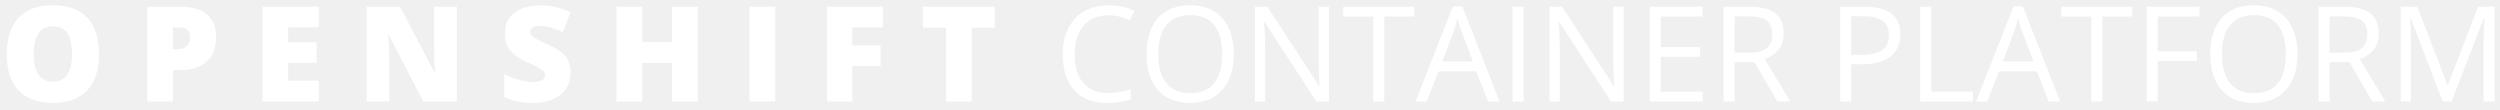
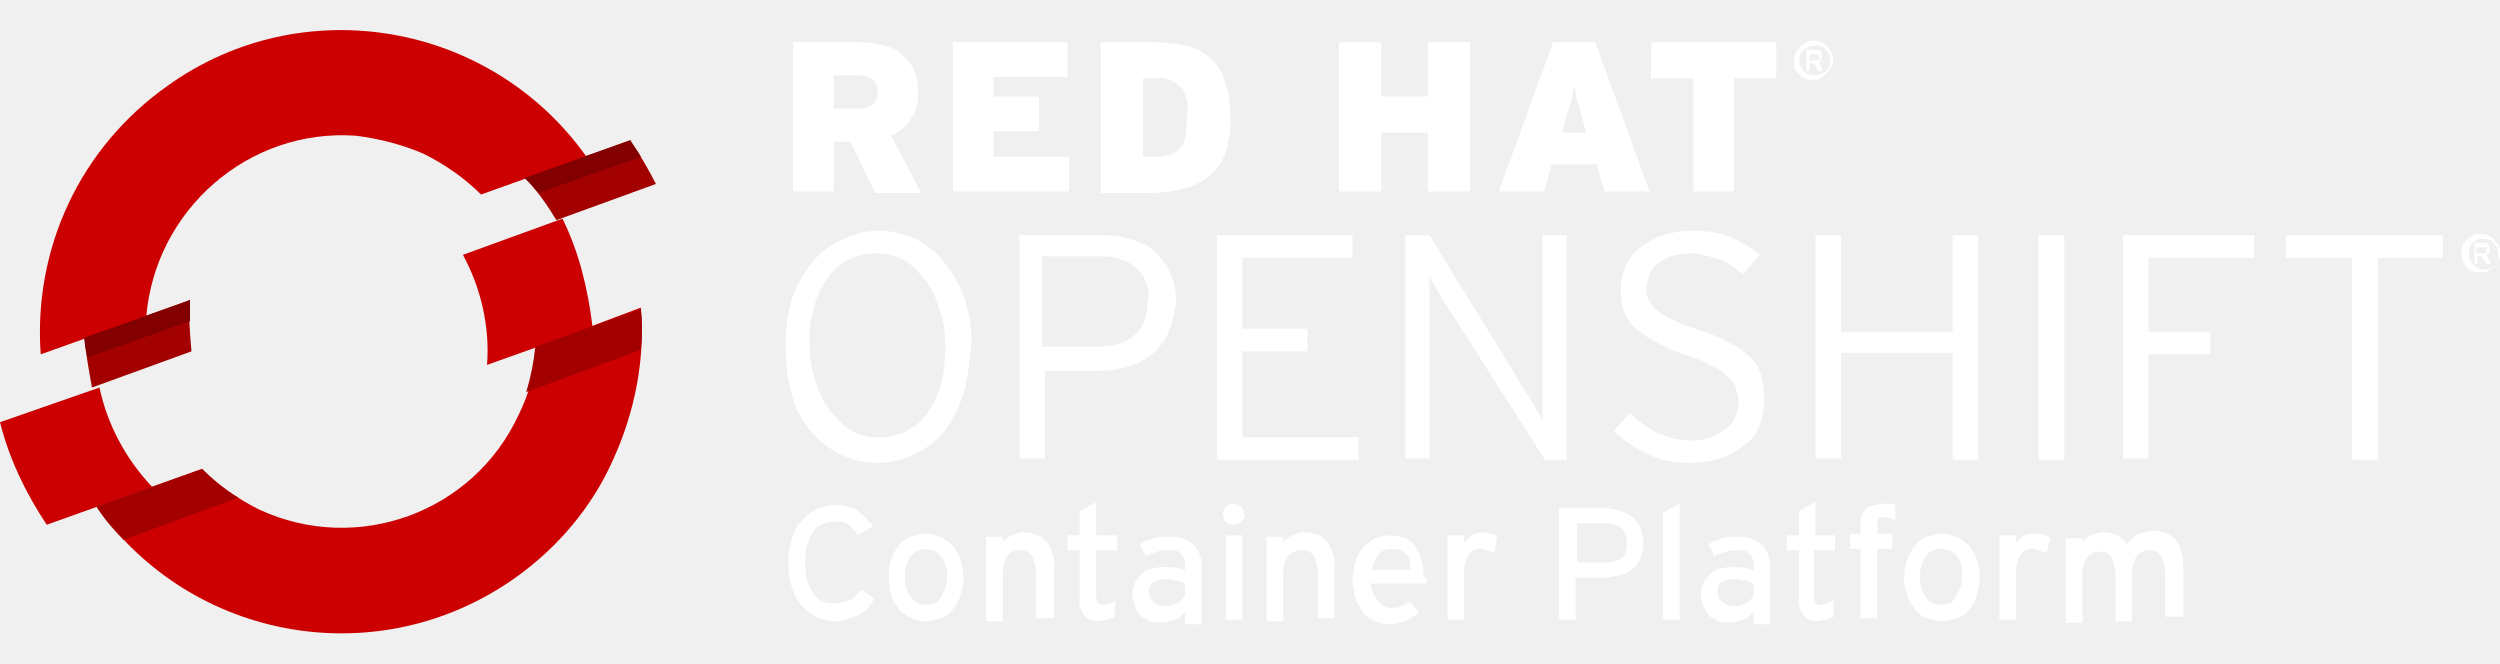
- <svg xmlns="http://www.w3.org/2000/svg" width="320" height="14" viewBox="0 0 320 14">
-   <g fill="#fff">
-     <path d="M12.667 6.916c0 2.042-.5 3.594-1.502 4.656-1.002 1.063-2.47 1.594-4.4 1.594-1.904 0-3.363-.534-4.38-1.602C1.372 10.496.864 8.94.864 6.9c0-2.02.505-3.563 1.515-4.63C3.388 1.207 4.856.674 6.782.674c1.93 0 3.395.53 4.39 1.586.997 1.056 1.495 2.608 1.495 4.656zm-8.35 0c0 2.346.816 3.52 2.448 3.52.83 0 1.446-.286 1.847-.856.4-.57.602-1.458.602-2.664 0-1.212-.203-2.107-.61-2.686-.407-.578-1.014-.867-1.822-.867-1.644 0-2.466 1.184-2.466 3.553zm23.35-2.192c0 1.356-.4 2.403-1.2 3.142-.8.74-1.936 1.108-3.408 1.108h-.923V13h-3.28V.864h4.202c1.53 0 2.683.335 3.452 1.005.77.668 1.154 1.62 1.154 2.854zM22.136 6.3h.598c.492 0 .884-.137 1.174-.414.29-.276.435-.658.435-1.145 0-.818-.454-1.228-1.36-1.228h-.848v2.79zM40.805 13H33.6V.864h7.205v2.632h-3.927v1.91h3.636v2.63h-3.636v2.29h3.927V13zm17.68 0h-4.3l-4.433-8.55h-.075c.105 1.345.158 2.37.158 3.08V13H46.93V.864h4.283l4.416 8.434h.05c-.08-1.223-.117-2.205-.117-2.947V.865h2.92V13zm14.558-3.686c0 .753-.19 1.42-.573 2.005-.382.583-.932 1.037-1.652 1.36-.72.324-1.563.486-2.53.486-.81 0-1.487-.057-2.035-.17-.548-.114-1.118-.31-1.71-.594V9.48c.625.32 1.276.572 1.95.752.676.18 1.296.27 1.86.27.487 0 .844-.085 1.07-.254.228-.168.34-.386.34-.65 0-.167-.044-.313-.136-.437-.09-.124-.238-.25-.44-.377s-.74-.387-1.614-.78c-.792-.36-1.385-.708-1.78-1.046-.396-.338-.69-.725-.88-1.162-.192-.437-.287-.955-.287-1.552 0-1.118.407-1.99 1.22-2.615.814-.625 1.93-.938 3.354-.938 1.256 0 2.537.29 3.843.872l-1.004 2.53c-1.136-.52-2.115-.78-2.94-.78-.426 0-.736.076-.93.225-.193.15-.29.335-.29.556 0 .238.123.45.37.64.246.188.914.53 2.004 1.03 1.046.47 1.772.974 2.18 1.514.406.54.61 1.218.61 2.037zM89.32 13h-3.296V8.053h-3.81V13H78.92V.864h3.294v4.5h3.81v-4.5h3.296V13zm6.623 0V.864h3.295V13h-3.295zm13.147 0h-3.23V.864h7.173v2.632h-3.943v2.316h3.636v2.63h-3.636V13zm15.29 0h-3.28V3.545h-2.963V.865h9.197v2.68h-2.955V13z" />
-     <path d="M141.865 1.952c-1.334 0-2.387.444-3.16 1.332-.77.888-1.157 2.104-1.157 3.648 0 1.588.372 2.815 1.117 3.682.744.866 1.805 1.3 3.183 1.3.847 0 1.812-.154 2.897-.458v1.237c-.84.315-1.88.473-3.113.473-1.787 0-3.166-.542-4.138-1.627-.97-1.086-1.456-2.627-1.456-4.624 0-1.25.233-2.347.7-3.288.47-.94 1.144-1.665 2.026-2.174.883-.51 1.922-.764 3.117-.764 1.274 0 2.386.232 3.338.697L144.62 2.6c-.918-.433-1.837-.648-2.755-.648zm16.062 4.964c0 1.942-.49 3.47-1.474 4.582-.982 1.112-2.347 1.668-4.096 1.668-1.788 0-3.167-.546-4.138-1.64-.972-1.092-1.458-2.635-1.458-4.627 0-1.977.487-3.508 1.46-4.596.975-1.087 2.36-1.63 4.152-1.63 1.743 0 3.104.553 4.084 1.66.98 1.106 1.47 2.634 1.47 4.582zm-9.67 0c0 1.643.35 2.89 1.05 3.74.7.848 1.716 1.273 3.05 1.273 1.345 0 2.36-.424 3.046-1.27.687-.848 1.03-2.095 1.03-3.744 0-1.633-.342-2.87-1.026-3.715-.683-.843-1.694-1.265-3.033-1.265-1.345 0-2.368.425-3.068 1.274-.7.85-1.05 2.084-1.05 3.706zM170.11 13h-1.61L161.87 2.815h-.067c.09 1.195.133 2.29.133 3.287V13h-1.303V.864h1.594l6.615 10.144h.067c-.012-.15-.037-.63-.076-1.44-.04-.81-.053-1.39-.042-1.74V.865h1.32V13zm7.073 0h-1.412V2.118h-3.843V.864h9.098v1.254h-3.843V13zm13.297 0l-1.51-3.86h-4.865L182.613 13h-1.427L185.983.814h1.187L191.943 13h-1.46zm-1.95-5.13l-1.41-3.76c-.184-.476-.372-1.06-.566-1.752-.122.532-.296 1.115-.523 1.752l-1.428 3.76h3.927zm5.08 5.13V.864h1.41V13h-1.41zm14.22 0h-1.61l-6.634-10.185h-.066c.09 1.195.133 2.29.133 3.287V13h-1.303V.864h1.593l6.616 10.144h.067c-.01-.15-.036-.63-.074-1.44-.04-.81-.053-1.39-.042-1.74V.865h1.32V13zm10.1 0h-6.764V.864h6.765v1.254h-5.354v3.91h5.03V7.27h-5.03v4.466h5.353V13zm4.102-5.047V13h-1.41V.864h3.327c1.49 0 2.59.285 3.3.855.712.57 1.067 1.427 1.067 2.572 0 1.605-.813 2.69-2.44 3.254L229.172 13h-1.668l-2.94-5.047h-2.53zm0-1.212h1.934c.996 0 1.726-.197 2.19-.592.466-.396.698-.99.698-1.78 0-.803-.236-1.382-.71-1.736-.472-.354-1.232-.53-2.278-.53h-1.834v4.64zm21.208-2.34c0 1.23-.42 2.174-1.257 2.835-.84.66-2.038.992-3.6.992h-1.427V13h-1.41V.864h3.145c3.033 0 4.55 1.18 4.55 3.536zm-6.284 2.615h1.27c1.25 0 2.156-.202 2.715-.606.56-.405.838-1.052.838-1.943 0-.803-.262-1.4-.787-1.793-.526-.393-1.345-.59-2.457-.59h-1.578v4.93zM245.782 13V.864h1.41v10.858h5.355V13h-6.765zm16.452 0l-1.51-3.86h-4.865L254.364 13h-1.428L257.736.814h1.187L263.695 13h-1.46zm-1.95-5.13l-1.41-3.76c-.184-.476-.372-1.06-.566-1.752-.122.532-.296 1.115-.523 1.752l-1.428 3.76h3.927zM269.1 13h-1.412V2.118h-3.843V.864h9.097v1.254H269.1V13zm7.08 0h-1.41V.864h6.764v1.254h-5.354v4.44h5.03v1.254h-5.03V13zm17.896-6.084c0 1.942-.49 3.47-1.473 4.582-.982 1.112-2.348 1.668-4.097 1.668-1.787 0-3.166-.546-4.138-1.64-.97-1.092-1.456-2.635-1.456-4.627 0-1.977.487-3.508 1.46-4.596.975-1.087 2.358-1.63 4.15-1.63 1.744 0 3.105.553 4.085 1.66.98 1.106 1.47 2.634 1.47 4.582zm-9.67 0c0 1.643.35 2.89 1.05 3.74.7.848 1.717 1.273 3.05 1.273 1.345 0 2.36-.424 3.047-1.27.686-.848 1.03-2.095 1.03-3.744 0-1.633-.343-2.87-1.026-3.715-.684-.843-1.695-1.265-3.034-1.265-1.345 0-2.367.425-3.067 1.274-.7.85-1.05 2.084-1.05 3.706zm13.787 1.037V13h-1.41V.864h3.328c1.49 0 2.59.285 3.3.855.712.57 1.067 1.427 1.067 2.572 0 1.605-.813 2.69-2.44 3.254L305.332 13h-1.668l-2.94-5.047h-2.53zm0-1.212h1.934c.997 0 1.727-.197 2.192-.592.464-.396.696-.99.696-1.78 0-.803-.236-1.382-.71-1.736-.473-.354-1.232-.53-2.278-.53h-1.835v4.64zm14.47 6.26l-4.12-10.758h-.065c.078.852.116 1.865.116 3.038V13h-1.303V.864h2.126l3.843 10.01h.066l3.876-10.01h2.11V13h-1.413V5.18c0-.896.038-1.87.116-2.92h-.067L313.8 13h-1.138z" />
+ <svg xmlns="http://www.w3.org/2000/svg" version="1.1" id="Layer_1" x="0px" y="0px" width="165.8px" height="44px" viewBox="0 0 165.8 44" style="enable-background:new 0 0 165.8 44;" xml:space="preserve">
+   <style type="text/css">
+ 	.st0{fill:#FFFFFF;}
+ 	.st1{fill:#A30000;}
+ 	.st2{fill:#CC0000;}
+ 	.st3{fill:#820000;}
+ </style>
+   <g>
+     <path class="st0" d="M58,12.7l-1.6-3.3h-1.1v3.3h-2.7V2.8H57c0.5,0,1.1,0.1,1.6,0.2c0.4,0.1,0.9,0.3,1.2,0.6c0.3,0.3,0.6,0.6,0.8,1   c0.2,0.5,0.3,1,0.3,1.5c0,0.6-0.1,1.3-0.5,1.8c-0.3,0.5-0.8,0.9-1.3,1.1l2,3.8H58z M57.9,5.3C57.6,5.1,57.3,5,57,5h-1.7v2.2h1.6   c0.4,0,0.7-0.1,1-0.3c0.2-0.2,0.3-0.5,0.3-0.8C58.2,5.8,58.1,5.5,57.9,5.3z" />
+     <path class="st0" d="M63.2,12.7V2.8h7.6v2.3h-4.9v1.3h3v2.3h-3v1.7h5v2.3H63.2z" />
+     <path class="st0" d="M81.3,10.1c-0.2,0.6-0.6,1.1-1,1.5c-0.5,0.4-1.1,0.7-1.7,0.9c-0.8,0.2-1.5,0.3-2.3,0.3H73V2.8h3.5   c0.7,0,1.4,0.1,2.1,0.2c0.6,0.1,1.1,0.4,1.6,0.8c0.5,0.4,0.8,0.9,1,1.5c0.3,0.8,0.4,1.6,0.4,2.4C81.7,8.5,81.5,9.3,81.3,10.1z    M78.7,6.6c-0.1-0.3-0.2-0.6-0.4-0.8c-0.2-0.2-0.4-0.4-0.7-0.5c-0.4-0.1-0.7-0.2-1.1-0.1h-0.7v5.2h0.6c0.4,0,0.7,0,1.1-0.1   c0.3-0.1,0.5-0.2,0.7-0.4c0.2-0.2,0.4-0.5,0.4-0.8c0.1-0.4,0.1-0.8,0.1-1.2C78.8,7.3,78.8,7,78.7,6.6L78.7,6.6z" />
+     <path class="st0" d="M94.7,12.7V8.8h-3.1v3.9h-2.8V2.8h2.8v3.6h3.1V2.8h2.8v9.9H94.7z" />
+     <path class="st0" d="M106.4,12.7l-0.5-1.8h-3l-0.5,1.8h-3l3.6-9.9h2.8l3.6,9.9H106.4z M105,8.1l-0.2-0.8l-0.2-0.6   c-0.1-0.2-0.1-0.4-0.1-0.5c0-0.2-0.1-0.3-0.1-0.5c0,0.2-0.1,0.3-0.1,0.5c0,0.2-0.1,0.3-0.1,0.5L104,7.3c-0.1,0.2-0.1,0.5-0.2,0.8   l-0.2,0.7h1.6L105,8.1z" />
+     <path class="st0" d="M115,5.2v7.5h-2.7V5.2h-2.8V2.8h8.3v2.4H115z" />
+     <path class="st0" d="M121.4,4.5c-0.1,0.2-0.2,0.3-0.3,0.4c-0.1,0.1-0.3,0.2-0.4,0.3c-0.2,0.1-0.3,0.1-0.5,0.1c-0.2,0-0.3,0-0.5-0.1   c-0.2-0.1-0.3-0.2-0.4-0.3c-0.1-0.1-0.2-0.3-0.3-0.4C119,4.3,119,4.2,119,4c0-0.2,0-0.3,0.1-0.5c0.1-0.2,0.2-0.3,0.3-0.4   c0.1-0.1,0.3-0.2,0.4-0.3c0.2-0.1,0.3-0.1,0.5-0.1c0.2,0,0.3,0,0.5,0.1c0.2,0.1,0.3,0.2,0.4,0.3c0.1,0.1,0.2,0.3,0.3,0.4   C121.6,3.8,121.6,4.2,121.4,4.5z M121.3,3.6c-0.1-0.1-0.1-0.2-0.2-0.3c-0.1-0.1-0.2-0.2-0.3-0.2c-0.3-0.1-0.6-0.1-0.9,0   c-0.1,0.1-0.2,0.1-0.3,0.2c-0.1,0.1-0.2,0.2-0.2,0.3c-0.1,0.3-0.1,0.6,0,0.8c0.1,0.1,0.1,0.2,0.2,0.3c0.3,0.3,0.8,0.4,1.2,0.2   c0.1-0.1,0.2-0.1,0.3-0.2c0.1-0.1,0.2-0.2,0.2-0.3C121.4,4.2,121.4,3.9,121.3,3.6L121.3,3.6z M120.8,4c-0.1,0.1-0.1,0.1-0.2,0.1   l0.3,0.6h-0.3l-0.3-0.5H120v0.5h-0.2V3.3h0.6c0.1,0,0.1,0,0.2,0c0.1,0,0.1,0,0.1,0.1c0,0,0.1,0.1,0.1,0.1c0,0.1,0,0.1,0,0.2   C120.8,3.8,120.8,3.9,120.8,4L120.8,4z M120.5,3.6c0,0-0.1,0-0.2,0H120v0.4h0.4c0.1,0,0.1,0,0.2,0c0,0,0.1-0.1,0.1-0.1   C120.6,3.7,120.6,3.6,120.5,3.6z" />
+     <path class="st0" d="M63.9,26.1c-0.3,0.9-0.7,1.7-1.2,2.4c-0.5,0.7-1.2,1.2-2,1.6c-0.8,0.4-1.7,0.6-2.5,0.6c-1.7,0-3.4-0.8-4.5-2.2   c-0.6-0.7-1-1.5-1.2-2.4c-0.3-1-0.4-2.1-0.4-3.1c0-1,0.1-2.1,0.4-3.1c0.3-0.9,0.7-1.7,1.3-2.4c0.5-0.7,1.2-1.2,2-1.6   c0.8-0.4,1.7-0.6,2.5-0.6c1.7,0,3.4,0.8,4.4,2.2c0.6,0.7,1,1.6,1.3,2.4c0.3,1,0.5,2,0.4,3.1C64.3,24,64.2,25.1,63.9,26.1z    M62.3,20.5c-0.2-0.7-0.5-1.4-1-2c-0.4-0.5-0.9-1-1.4-1.3c-0.6-0.3-1.2-0.4-1.8-0.4c-0.6,0-1.2,0.1-1.8,0.4c-0.6,0.3-1,0.7-1.4,1.2   c-0.4,0.6-0.7,1.2-0.9,1.9c-0.2,0.8-0.4,1.7-0.3,2.5c0,0.9,0.1,1.7,0.4,2.5c0.2,0.7,0.5,1.4,1,2c0.4,0.5,0.9,1,1.4,1.3   c0.6,0.3,1.2,0.4,1.8,0.4c0.6,0,1.2-0.1,1.8-0.4c0.6-0.3,1.1-0.7,1.4-1.2c0.4-0.6,0.7-1.2,0.9-1.9c0.2-0.8,0.3-1.7,0.3-2.5   C62.7,22.2,62.6,21.3,62.3,20.5z" />
+     <path class="st0" d="M77.5,22c-0.2,0.6-0.6,1-1,1.4c-0.5,0.4-1,0.7-1.6,0.9c-0.7,0.2-1.4,0.3-2,0.3h-3.6v5.8h-1.7V15.6h5.6   c0.6,0,1.3,0.1,1.9,0.3c0.6,0.2,1.1,0.4,1.5,0.8c0.4,0.4,0.8,0.9,1,1.4c0.3,0.6,0.4,1.3,0.4,2C77.9,20.7,77.8,21.3,77.5,22z    M75.4,17.8c-0.7-0.6-1.5-0.8-2.4-0.8h-3.9v6h3.6c2.2,0,3.4-1,3.4-3C76.3,19.2,76,18.4,75.4,17.8L75.4,17.8z" />
+     <path class="st0" d="M80.7,30.4V15.6h9v1.5h-7.3v4.7h4.3v1.5h-4.3v5.7h7.7v1.5H80.7z" />
+     <path class="st0" d="M102.4,30.4l-6.5-10.2c-0.1-0.1-0.2-0.3-0.3-0.5l-0.3-0.5c-0.1-0.2-0.2-0.3-0.3-0.5c-0.1-0.1-0.1-0.3-0.2-0.4   v12.1h-1.6V15.6h1.6l6.4,10.4c0.1,0.1,0.2,0.3,0.3,0.5l0.3,0.5c0.1,0.2,0.2,0.3,0.3,0.5c0.1,0.1,0.1,0.3,0.2,0.4V15.6h1.6v14.9   H102.4z" />
+     <path class="st0" d="M116.7,28.2c-0.2,0.5-0.5,1-1,1.3c-0.5,0.4-1,0.7-1.6,0.9c-0.7,0.2-1.4,0.3-2.1,0.3c-1,0-1.9-0.2-2.8-0.6   c-0.8-0.4-1.5-0.9-2.2-1.5l1.1-1.2c0.5,0.5,1.2,1,1.8,1.3c0.7,0.3,1.4,0.5,2.1,0.5c0.8,0.1,1.7-0.2,2.4-0.7   c0.6-0.4,0.9-1.1,0.9-1.9c0-0.3-0.1-0.6-0.2-0.9c-0.1-0.3-0.3-0.6-0.6-0.8c-0.3-0.3-0.7-0.5-1.1-0.7c-0.5-0.3-1.1-0.5-1.7-0.7   c-0.7-0.2-1.4-0.5-2-0.9c-0.5-0.2-0.9-0.6-1.3-0.9c-0.3-0.3-0.6-0.7-0.7-1.1c-0.2-0.5-0.2-0.9-0.2-1.4c0-1.1,0.4-2.1,1.3-2.8   c0.4-0.3,0.9-0.6,1.5-0.8c0.6-0.2,1.3-0.3,1.9-0.3c0.9,0,1.7,0.1,2.5,0.4c0.7,0.3,1.4,0.7,2,1.2l-1.1,1.3c-0.5-0.4-1-0.8-1.6-1   c-0.6-0.2-1.3-0.4-1.9-0.4c-0.4,0-0.9,0.1-1.3,0.2c-0.3,0.1-0.6,0.3-0.9,0.5c-0.2,0.2-0.4,0.4-0.5,0.7c-0.1,0.3-0.2,0.6-0.2,0.8   c0,0.3,0,0.6,0.1,0.8c0.1,0.3,0.3,0.5,0.5,0.7c0.3,0.3,0.7,0.5,1.1,0.7c0.6,0.3,1.2,0.5,1.8,0.7c0.7,0.2,1.4,0.5,2.1,0.9   c0.5,0.2,0.9,0.6,1.3,0.9c0.3,0.3,0.6,0.7,0.7,1.2c0.1,0.5,0.2,1,0.2,1.5C117,27.1,116.9,27.7,116.7,28.2z" />
+     <path class="st0" d="M129.5,30.4v-7h-7.4v7h-1.7V15.6h1.7v6.4h7.4v-6.4h1.7v14.9H129.5z" />
+     <path class="st0" d="M135.2,30.4V15.6h1.7v14.9H135.2z" />
+     <path class="st0" d="M142.5,17.1V22h4.1v1.5h-4.1v6.9h-1.7V15.6h8.7v1.5H142.5z" />
+     <path class="st0" d="M157.7,17.1v13.4H156V17.1h-4.4v-1.5H162v1.5H157.7z" />
+     <path class="st0" d="M165.7,17.3c-0.1,0.2-0.2,0.3-0.3,0.4c-0.1,0.1-0.3,0.2-0.4,0.3c-0.3,0.1-0.7,0.1-1,0   c-0.2-0.1-0.3-0.1-0.4-0.3c-0.1-0.1-0.2-0.3-0.3-0.4c-0.1-0.3-0.1-0.7,0-1c0.1-0.2,0.2-0.3,0.3-0.4c0.4-0.4,0.9-0.5,1.4-0.3   c0.2,0.1,0.3,0.2,0.4,0.3c0.1,0.1,0.2,0.3,0.3,0.4C165.9,16.6,165.9,17,165.7,17.3z M165.6,16.4c-0.1-0.1-0.1-0.2-0.2-0.3   c-0.1-0.1-0.2-0.2-0.3-0.2c-0.3-0.1-0.6-0.1-0.8,0c-0.1,0.1-0.2,0.1-0.3,0.2c-0.1,0.1-0.2,0.2-0.2,0.3c-0.1,0.3-0.1,0.6,0,0.8   c0.1,0.3,0.3,0.5,0.6,0.6c0.3,0.1,0.6,0.1,0.8,0c0.1-0.1,0.2-0.1,0.3-0.2c0.1-0.1,0.2-0.2,0.2-0.3C165.7,17,165.7,16.7,165.6,16.4   L165.6,16.4z M165.1,16.8c-0.1,0.1-0.1,0.1-0.2,0.1l0.3,0.6h-0.3l-0.3-0.5h-0.3v0.5h-0.2v-1.4h0.6c0.1,0,0.1,0,0.2,0   c0.1,0,0.1,0,0.1,0.1c0,0,0.1,0.1,0.1,0.1c0,0.1,0,0.1,0,0.2C165.1,16.6,165.1,16.7,165.1,16.8L165.1,16.8z M164.8,16.4   c0,0-0.1,0-0.2,0h-0.4v0.4h0.4c0.1,0,0.1,0,0.2,0c0,0,0.1-0.1,0.1-0.1C164.9,16.4,164.9,16.4,164.8,16.4L164.8,16.4z" />
+     <path class="st0" d="M56.9,40.8c-0.5,0.2-1,0.4-1.5,0.4c-0.4,0-0.9-0.1-1.3-0.3c-0.4-0.2-0.7-0.5-1-0.8c-0.3-0.4-0.5-0.8-0.6-1.2   c-0.3-1-0.3-2.1,0-3.1c0.1-0.4,0.3-0.9,0.6-1.2c0.3-0.3,0.6-0.6,1-0.8c0.4-0.2,0.9-0.3,1.3-0.3c0.5,0,1.1,0.1,1.5,0.4   c0.4,0.3,0.7,0.6,1,1l-1,0.6c-0.2-0.3-0.4-0.5-0.6-0.7c-0.3-0.2-0.6-0.2-0.9-0.2c-0.6,0-1.2,0.2-1.5,0.7c-0.4,0.6-0.5,1.3-0.5,2   c0,0.7,0.1,1.4,0.5,2c0.3,0.5,0.9,0.8,1.5,0.7c0.3,0,0.7-0.1,1-0.2c0.3-0.2,0.5-0.4,0.7-0.7l0.9,0.6C57.7,40.2,57.4,40.6,56.9,40.8   z" />
+     <path class="st0" d="M63.7,39.5c-0.1,0.3-0.3,0.7-0.5,0.9c-0.2,0.3-0.5,0.5-0.8,0.6c-0.3,0.1-0.7,0.2-1,0.2c-0.7,0-1.3-0.3-1.8-0.8   c-0.2-0.3-0.4-0.6-0.5-0.9c-0.2-0.8-0.2-1.6,0-2.4c0.1-0.3,0.3-0.7,0.5-0.9c0.2-0.3,0.5-0.5,0.8-0.6c0.3-0.1,0.6-0.2,1-0.2   c0.7,0,1.3,0.3,1.8,0.8c0.2,0.3,0.4,0.6,0.5,0.9c0.1,0.4,0.2,0.8,0.2,1.2C63.9,38.7,63.8,39.1,63.7,39.5z M62.4,36.9   c-0.2-0.3-0.6-0.5-1-0.5c-0.4,0-0.8,0.2-1,0.5c-0.3,0.4-0.4,0.9-0.4,1.3c0,0.5,0.1,1,0.4,1.4c0.2,0.3,0.6,0.5,1,0.5   c0.2,0,0.4,0,0.6-0.1c0.2-0.1,0.3-0.2,0.4-0.4c0.1-0.2,0.2-0.4,0.3-0.6c0.1-0.2,0.1-0.5,0.1-0.7C62.9,37.8,62.7,37.3,62.4,36.9z" />
+     <path class="st0" d="M68.7,41.1v-3.1c0-0.4-0.1-0.8-0.3-1.2c-0.2-0.2-0.5-0.4-0.8-0.3c-0.3,0-0.6,0.1-0.8,0.4   c-0.2,0.3-0.3,0.7-0.3,1.1v3.2h-1.1v-5.6h1.1V36c0.1-0.2,0.4-0.4,0.6-0.5c0.3-0.1,0.5-0.2,0.8-0.2c0.6,0,1.1,0.2,1.5,0.6   c0.4,0.6,0.6,1.2,0.5,1.9v3.2H68.7z" />
+     <path class="st0" d="M73.9,40.9c-0.1,0.1-0.3,0.1-0.5,0.2c-0.2,0-0.4,0.1-0.6,0.1c-0.3,0-0.7-0.1-0.9-0.4c-0.2-0.3-0.4-0.7-0.3-1.1   v-3.2h-0.8v-1h0.8v-1.6l1.1-0.6v2.2h1.4v1h-1.4v3c0,0.2,0,0.4,0.1,0.5c0.1,0.1,0.3,0.1,0.4,0.1c0.1,0,0.3,0,0.4-0.1   c0.1,0,0.3-0.1,0.4-0.2L73.9,40.9z" />
+     <path class="st0" d="M78.6,41.1v-0.5c-0.2,0.2-0.4,0.4-0.7,0.5c-0.3,0.1-0.6,0.2-0.9,0.2c-0.2,0-0.5,0-0.7-0.1   c-0.2-0.1-0.4-0.2-0.6-0.3c-0.2-0.2-0.3-0.4-0.4-0.6c-0.1-0.3-0.2-0.6-0.2-0.9c0-0.3,0.1-0.6,0.2-0.8c0.1-0.2,0.3-0.4,0.5-0.6   c0.2-0.2,0.5-0.3,0.7-0.3c0.3-0.1,0.6-0.1,0.9-0.1c0.4,0,0.9,0.1,1.2,0.2v-0.4c0-0.3-0.1-0.5-0.3-0.7c-0.2-0.2-0.5-0.3-0.8-0.2   c-0.3,0-0.5,0-0.8,0.1c-0.2,0.1-0.5,0.1-0.7,0.3l-0.4-0.8c0.3-0.2,0.6-0.3,0.9-0.4c0.3-0.1,0.7-0.1,1.1-0.1c0.5,0,1.1,0.1,1.5,0.5   c0.4,0.3,0.6,0.9,0.6,1.4v3.9H78.6z M78.6,38.7c-0.2-0.1-0.3-0.1-0.5-0.2c-0.2,0-0.5-0.1-0.8-0.1c-0.3,0-0.6,0.1-0.8,0.2   c-0.2,0.1-0.3,0.4-0.3,0.6c0,0.3,0.1,0.5,0.3,0.7c0.2,0.2,0.5,0.3,0.8,0.3c0.3,0,0.6-0.1,0.8-0.2c0.2-0.1,0.4-0.3,0.5-0.5   L78.6,38.7z" />
+     <path class="st0" d="M82.3,34.6c-0.1,0.1-0.3,0.2-0.5,0.2c-0.2,0-0.4-0.1-0.5-0.2c-0.1-0.1-0.2-0.3-0.2-0.5c0-0.2,0.1-0.4,0.2-0.5   c0.1-0.1,0.3-0.2,0.5-0.2c0.2,0,0.4,0.1,0.5,0.2c0.1,0.1,0.2,0.3,0.2,0.5C82.6,34.3,82.5,34.4,82.3,34.6z M81.3,41.1v-5.6h1.1v5.6   L81.3,41.1z" />
+     <path class="st0" d="M87.4,41.1v-3.1c0-0.4-0.1-0.8-0.3-1.2c-0.2-0.2-0.5-0.4-0.8-0.3c-0.3,0-0.6,0.1-0.9,0.4   c-0.2,0.3-0.3,0.7-0.3,1.1v3.2h-1.1v-5.6h1.1V36c0.1-0.2,0.4-0.4,0.6-0.5c0.3-0.1,0.5-0.2,0.8-0.2c0.6,0,1.1,0.2,1.5,0.6   c0.4,0.6,0.6,1.2,0.5,1.9v3.2H87.4z" />
+     <path class="st0" d="M94.6,38.5c0,0.1,0,0.2,0,0.2h-3.7c0,0.2,0.1,0.5,0.2,0.7c0.1,0.2,0.2,0.3,0.3,0.5c0.1,0.1,0.3,0.2,0.4,0.3   c0.2,0.1,0.3,0.1,0.5,0.1c0.2,0,0.4,0,0.6-0.1c0.2-0.1,0.4-0.2,0.6-0.3l0.6,0.7c-0.2,0.2-0.5,0.4-0.9,0.6c-0.3,0.1-0.7,0.2-1.1,0.2   c-0.3,0-0.6-0.1-0.9-0.2c-0.3-0.1-0.6-0.3-0.8-0.6c-0.2-0.3-0.4-0.6-0.5-0.9c-0.1-0.4-0.2-0.8-0.2-1.2c0-0.4,0.1-0.9,0.2-1.3   c0.1-0.3,0.3-0.6,0.5-0.9c0.2-0.2,0.5-0.4,0.8-0.6c0.3-0.1,0.7-0.2,1-0.2c0.4,0,0.7,0.1,1,0.2c0.3,0.1,0.5,0.3,0.7,0.6   c0.2,0.3,0.3,0.6,0.4,0.9c0.1,0.4,0.1,0.7,0.1,1.1C94.7,38.3,94.7,38.4,94.6,38.5z M93.5,37.2c-0.1-0.2-0.1-0.3-0.2-0.4   c-0.1-0.1-0.2-0.2-0.4-0.3c-0.2-0.1-0.4-0.1-0.6-0.1c-0.3,0-0.7,0.1-0.9,0.4c-0.2,0.3-0.4,0.7-0.4,1h2.6   C93.5,37.6,93.5,37.4,93.5,37.2L93.5,37.2z" />
+     <path class="st0" d="M99.1,36.7c-0.1-0.1-0.2-0.1-0.4-0.2c-0.2,0-0.3-0.1-0.5-0.1c-0.3,0-0.6,0.1-0.8,0.4c-0.2,0.3-0.3,0.7-0.3,1.1   v3.2H96v-5.6h1.1V36c0.1-0.2,0.3-0.3,0.5-0.5c0.2-0.1,0.5-0.2,0.7-0.2c0.2,0,0.4,0,0.6,0.1c0.1,0,0.3,0.1,0.4,0.2L99.1,36.7z" />
+     <path class="st0" d="M108.8,37c-0.1,0.3-0.3,0.5-0.5,0.7c-0.2,0.2-0.5,0.4-0.8,0.4c-0.3,0.1-0.7,0.2-1,0.2h-2v2.8h-1.1v-7.4h3.1   c0.3,0,0.6,0.1,1,0.2c0.3,0.1,0.5,0.2,0.8,0.4c0.2,0.2,0.4,0.5,0.5,0.7c0.1,0.3,0.2,0.7,0.2,1C109,36.3,108.9,36.7,108.8,37z    M107.5,35c-0.3-0.2-0.6-0.3-0.9-0.3h-2v2.6h2c0.4,0,0.7-0.1,1-0.3c0.2-0.3,0.3-0.6,0.3-0.9C107.9,35.6,107.8,35.3,107.5,35z" />
+     <path class="st0" d="M110.3,41.1v-7.1l1.1-0.6v7.7H110.3z" />
+     <path class="st0" d="M116.3,41.1v-0.5c-0.2,0.2-0.4,0.4-0.7,0.5c-0.3,0.1-0.6,0.2-0.9,0.2c-0.2,0-0.5,0-0.7-0.1   c-0.2-0.1-0.4-0.2-0.6-0.3c-0.2-0.2-0.3-0.4-0.4-0.6c-0.1-0.3-0.2-0.6-0.2-0.9c0-0.3,0.1-0.6,0.2-0.8c0.1-0.2,0.3-0.4,0.5-0.6   c0.2-0.2,0.5-0.3,0.7-0.3c0.3-0.1,0.6-0.1,0.9-0.1c0.4,0,0.9,0.1,1.2,0.2v-0.4c0-0.3-0.1-0.5-0.3-0.7c-0.2-0.2-0.5-0.3-0.8-0.2   c-0.3,0-0.5,0-0.8,0.1c-0.2,0.1-0.5,0.1-0.7,0.3l-0.4-0.8c0.3-0.2,0.6-0.3,0.9-0.4c0.3-0.1,0.7-0.1,1.1-0.1c0.5,0,1.1,0.1,1.5,0.5   c0.4,0.3,0.6,0.9,0.6,1.4v3.9H116.3z M116.3,38.7c-0.2-0.1-0.3-0.1-0.5-0.2c-0.2,0-0.5-0.1-0.8-0.1c-0.3,0-0.6,0.1-0.8,0.2   c-0.2,0.1-0.3,0.4-0.3,0.6c0,0.3,0.1,0.5,0.3,0.7c0.2,0.2,0.5,0.3,0.8,0.3c0.3,0,0.6-0.1,0.8-0.2c0.2-0.1,0.4-0.3,0.5-0.5   L116.3,38.7z" />
+     <path class="st0" d="M121.6,40.9c-0.1,0.1-0.3,0.1-0.5,0.2c-0.2,0-0.4,0.1-0.6,0.1c-0.3,0-0.7-0.1-0.9-0.4   c-0.2-0.3-0.4-0.7-0.3-1.1v-3.2h-0.8v-1h0.8v-1.6l1.1-0.6v2.2h1.3v1h-1.4v3c0,0.2,0,0.4,0.1,0.5c0.1,0.1,0.3,0.2,0.4,0.1   c0.1,0,0.3,0,0.4-0.1c0.1,0,0.3-0.1,0.4-0.2L121.6,40.9z" />
+     <path class="st0" d="M125,34.3c-0.1,0-0.3,0-0.4,0.1c-0.1,0.1-0.1,0.3-0.1,0.4v0.6h1v1h-1v4.6h-1.1v-4.6h-0.7v-1h0.7v-0.7   c0-0.2,0-0.4,0.1-0.6c0.1-0.2,0.2-0.3,0.3-0.4c0.1-0.1,0.3-0.2,0.5-0.2c0.2,0,0.4-0.1,0.6-0.1c0.1,0,0.3,0,0.4,0   c0.1,0,0.3,0,0.4,0.1v1C125.4,34.3,125.2,34.3,125,34.3z" />
+     <path class="st0" d="M131.1,39.5c-0.1,0.3-0.3,0.7-0.5,0.9c-0.2,0.3-0.5,0.5-0.8,0.6c-0.3,0.1-0.7,0.2-1,0.2c-0.3,0-0.7-0.1-1-0.2   c-0.3-0.1-0.6-0.3-0.8-0.6c-0.2-0.3-0.4-0.6-0.5-0.9c-0.3-0.8-0.3-1.6,0-2.4c0.1-0.3,0.3-0.7,0.5-0.9c0.2-0.3,0.5-0.5,0.8-0.6   c0.3-0.1,0.6-0.2,1-0.2c0.7,0,1.3,0.3,1.8,0.8c0.2,0.3,0.4,0.6,0.5,0.9c0.1,0.4,0.2,0.8,0.2,1.2C131.3,38.7,131.2,39.1,131.1,39.5z    M129.8,36.9c-0.2-0.3-0.6-0.5-1.1-0.5c-0.4,0-0.8,0.2-1,0.5c-0.5,0.8-0.5,1.9,0,2.7c0.2,0.3,0.6,0.5,1,0.5c0.2,0,0.4,0,0.6-0.1   c0.2-0.1,0.3-0.2,0.4-0.4c0.1-0.2,0.2-0.4,0.3-0.6c0.1-0.2,0.1-0.5,0.1-0.7C130.2,37.8,130.1,37.3,129.8,36.9L129.8,36.9z" />
+     <path class="st0" d="M135.7,36.7c-0.1-0.1-0.2-0.1-0.4-0.2c-0.2,0-0.3-0.1-0.5-0.1c-0.3,0-0.6,0.1-0.8,0.4   c-0.2,0.3-0.3,0.7-0.3,1.1v3.2h-1.1v-5.6h1.1V36c0.3-0.4,0.8-0.7,1.3-0.6c0.2,0,0.4,0,0.6,0.1c0.1,0,0.3,0.1,0.4,0.2L135.7,36.7z" />
+     <path class="st0" d="M143.6,41.1v-3.1c0-0.4-0.1-0.8-0.3-1.2c-0.2-0.2-0.5-0.4-0.8-0.3c-0.3,0-0.6,0.1-0.8,0.4   c-0.2,0.3-0.3,0.7-0.3,1.1v3.2h-1.1v-3.1c0-0.4-0.1-0.8-0.3-1.2c-0.2-0.2-0.5-0.4-0.8-0.3c-0.3,0-0.6,0.1-0.8,0.4   c-0.2,0.3-0.3,0.7-0.3,1.1v3.2h-1.1v-5.6h1.1V36c0.1-0.2,0.3-0.4,0.6-0.5c0.2-0.1,0.5-0.2,0.8-0.2c0.3,0,0.7,0.1,0.9,0.2   c0.2,0.1,0.5,0.3,0.6,0.6c0.1-0.1,0.2-0.2,0.3-0.3c0.1-0.1,0.2-0.2,0.4-0.3c0.1-0.1,0.3-0.1,0.5-0.2c0.2,0,0.4-0.1,0.6-0.1   c0.6,0,1.1,0.2,1.5,0.6c0.4,0.6,0.5,1.2,0.5,1.9v3.2H143.6z" />
+     <path class="st1" d="M12.6,19.9l-7,2.5c0.1,1.1,0.3,2.2,0.5,3.3l6.6-2.4C12.6,22.2,12.5,21.1,12.6,19.9" />
+     <path class="st1" d="M43.5,12.2c-0.5-1-1.1-2-1.7-2.9l-7,2.5c0.8,0.8,1.5,1.8,2.1,2.8L43.5,12.2z" />
+     <path class="st2" d="M28.1,10.2c1.4,0.7,2.7,1.6,3.8,2.7l7-2.5C32.5,1.4,20-0.7,11.1,5.7C5.3,9.8,2.2,16.5,2.7,23.5l7-2.5   C10.3,13.9,16.5,8.5,23.6,9C25.2,9.2,26.7,9.6,28.1,10.2" />
+     <path class="st2" d="M6.6,25.7L0,28c0.6,2.4,1.7,4.7,3.1,6.8l7-2.5C8.3,30.4,7.1,28.1,6.6,25.7" />
+     <path class="st2" d="M35.6,23c-0.1,1.6-0.5,3.1-1.2,4.5c-3,6.5-10.7,9.3-17.2,6.3c-1.4-0.7-2.7-1.6-3.8-2.7l-7,2.5   c6.4,9,18.8,11.1,27.8,4.7c2.8-2,5.1-4.7,6.5-7.9c1.4-3.1,2.1-6.6,1.8-10L35.6,23z" />
+     <path class="st2" d="M37.3,14.5l-6.6,2.4c1.2,2.2,1.8,4.8,1.6,7.3l7-2.5C39,19.2,38.4,16.7,37.3,14.5" />
+     <path class="st3" d="M12.6,21.3c0-0.5,0-0.9,0-1.4l-7,2.5c0,0.4,0.1,0.9,0.2,1.3L12.6,21.3z" />
+     <path class="st3" d="M42.5,10.4C42.3,10,42,9.7,41.8,9.3l-7,2.5c0.3,0.3,0.6,0.6,0.9,1L42.5,10.4z" />
+     <path class="st1" d="M6.4,33.6c0.5,0.8,1.1,1.5,1.8,2.2l7.6-2.8c-0.9-0.5-1.7-1.2-2.4-1.9L6.4,33.6z M42.5,20.5l-7,2.5   c-0.1,1-0.3,2-0.6,3l7.6-2.8C42.6,22.3,42.6,21.4,42.5,20.5" />
  </g>
</svg>
